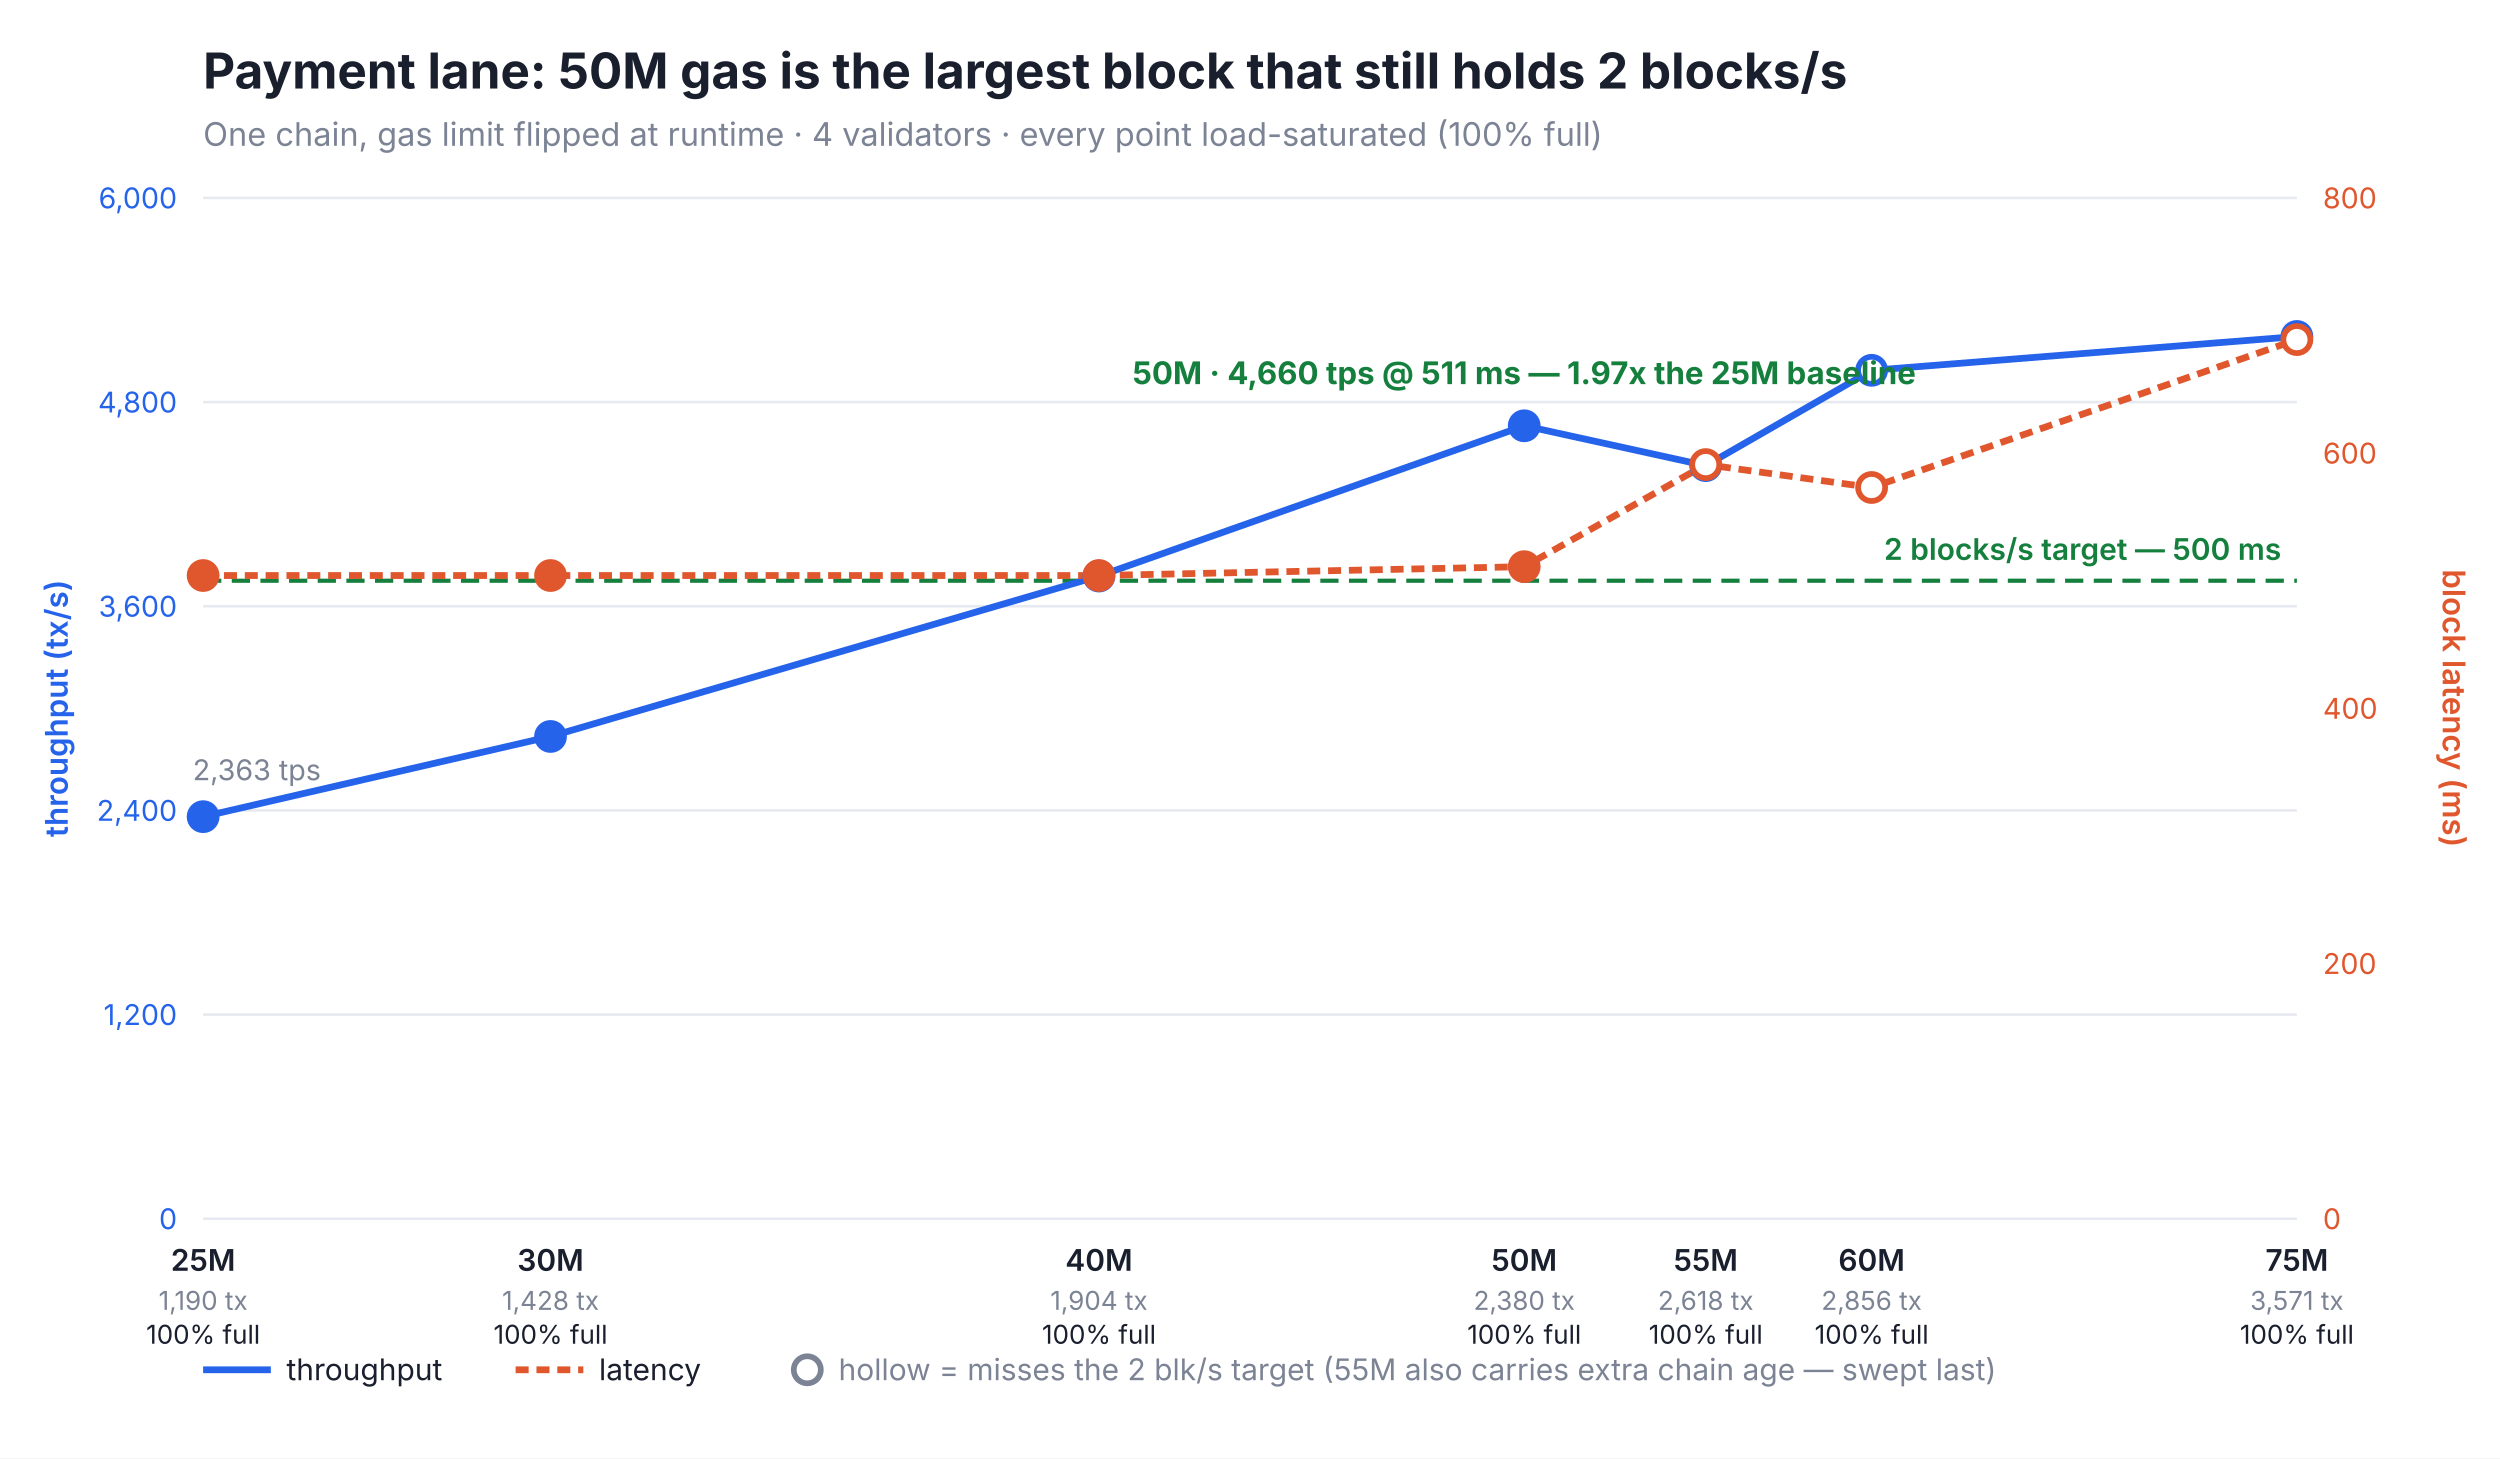
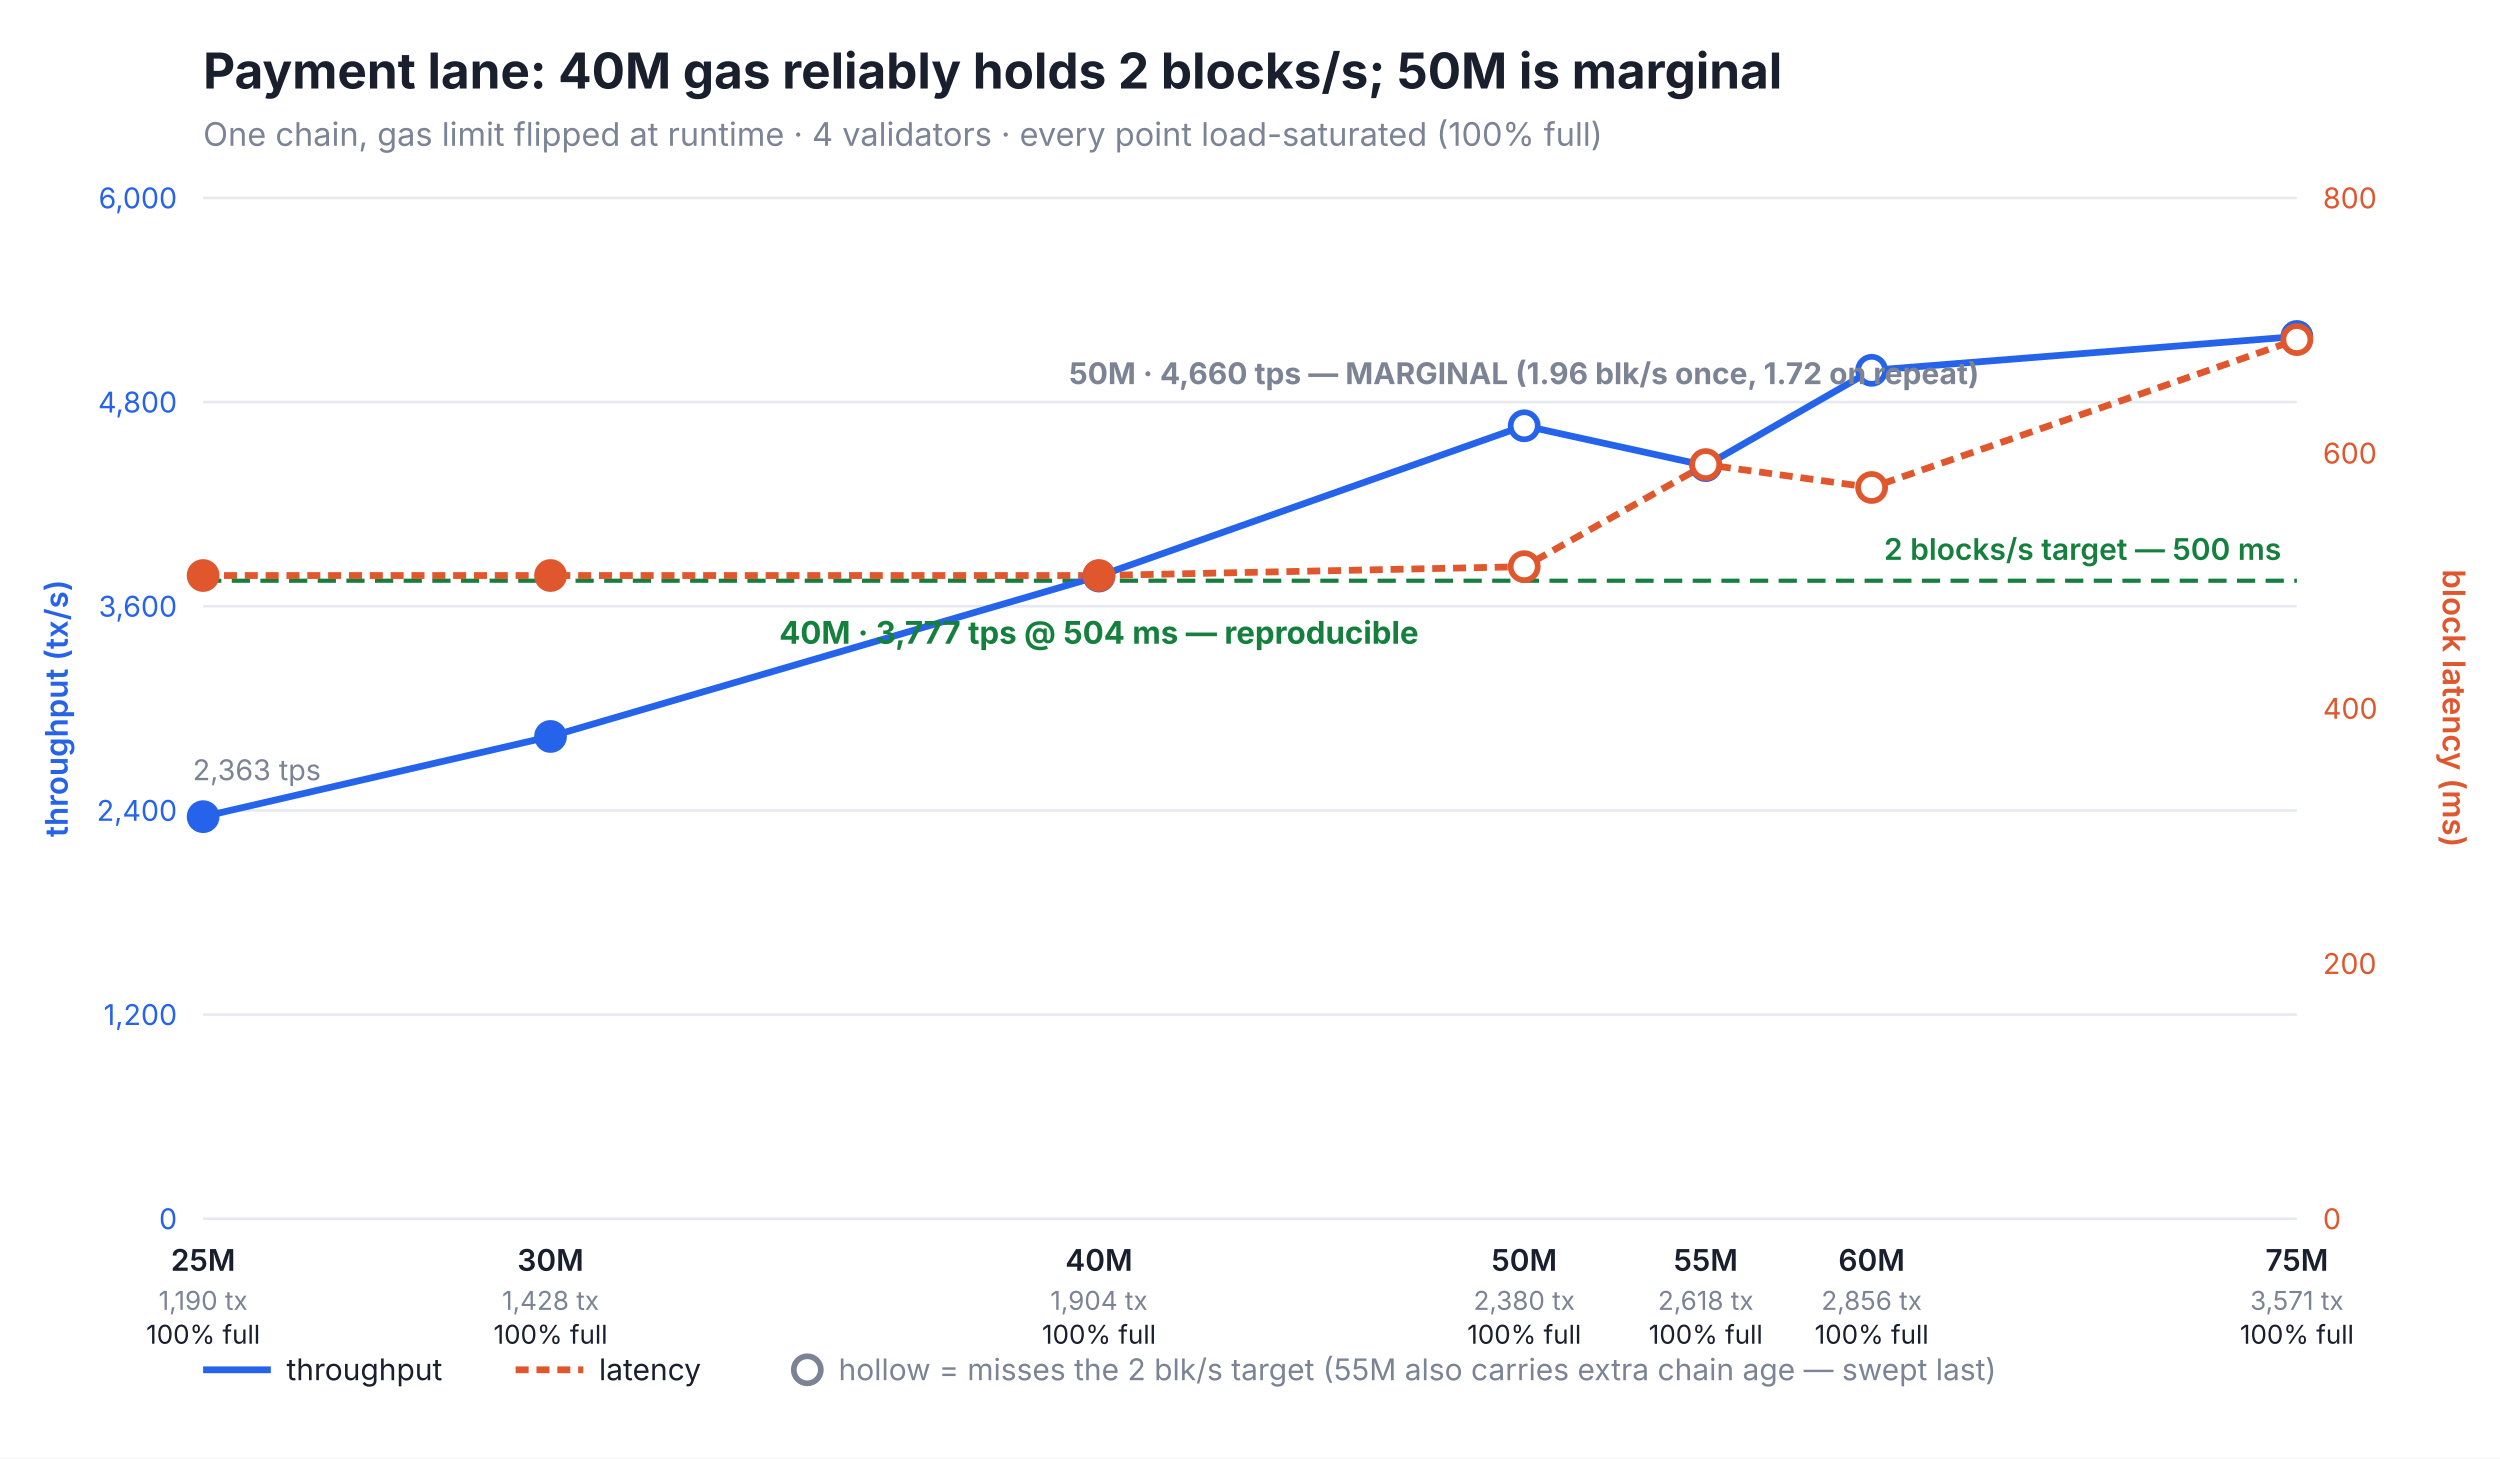
<svg xmlns="http://www.w3.org/2000/svg" viewBox="0 0 960 560" width="960" height="560" font-family="Inter,Helvetica,Arial,sans-serif">
  <rect width="960" height="560" fill="#ffffff" />
-   <text x="78" y="34" font-size="19" font-weight="700" fill="#1a1f2e">Payment lane: 50M gas is the largest block that still holds 2 blocks/s</text>
+   <text x="78" y="34" font-size="19" font-weight="700" fill="#1a1f2e">Payment lane: 40M gas reliably holds 2 blocks/s; 50M is marginal</text>
  <text x="78" y="56" font-size="12.5" fill="#7b8394">One chain, gas limit flipped at runtime · 4 validators · every point load-saturated (100% full)</text>
  <line x1="78" y1="468.0" x2="882" y2="468.0" stroke="#e6e9ef" stroke-width="1" />
  <text x="68" y="472.0" font-size="11" fill="#2563eb" text-anchor="end">0</text>
  <line x1="78" y1="389.6" x2="882" y2="389.6" stroke="#e6e9ef" stroke-width="1" />
  <text x="68" y="393.6" font-size="11" fill="#2563eb" text-anchor="end">1,200</text>
  <line x1="78" y1="311.2" x2="882" y2="311.2" stroke="#e6e9ef" stroke-width="1" />
  <text x="68" y="315.2" font-size="11" fill="#2563eb" text-anchor="end">2,400</text>
  <line x1="78" y1="232.8" x2="882" y2="232.8" stroke="#e6e9ef" stroke-width="1" />
  <text x="68" y="236.8" font-size="11" fill="#2563eb" text-anchor="end">3,600</text>
  <line x1="78" y1="154.4" x2="882" y2="154.4" stroke="#e6e9ef" stroke-width="1" />
  <text x="68" y="158.4" font-size="11" fill="#2563eb" text-anchor="end">4,800</text>
  <line x1="78" y1="76.0" x2="882" y2="76.0" stroke="#e6e9ef" stroke-width="1" />
  <text x="68" y="80.0" font-size="11" fill="#2563eb" text-anchor="end">6,000</text>
  <text x="892" y="472.0" font-size="11" fill="#e0562d">0</text>
  <text x="892" y="374.0" font-size="11" fill="#e0562d">200</text>
  <text x="892" y="276.0" font-size="11" fill="#e0562d">400</text>
  <text x="892" y="178.0" font-size="11" fill="#e0562d">600</text>
  <text x="892" y="80.0" font-size="11" fill="#e0562d">800</text>
  <text x="26" y="272.0" font-size="12" font-weight="600" fill="#2563eb" transform="rotate(-90 26 272.0)" text-anchor="middle">throughput (tx/s)</text>
  <text x="938" y="272.0" font-size="12" font-weight="600" fill="#e0562d" transform="rotate(90 938 272.0)" text-anchor="middle">block latency (ms)</text>
  <line x1="78" y1="223.0" x2="882" y2="223.0" stroke="#15803d" stroke-width="1.6" stroke-dasharray="7 4" />
  <text x="876" y="215.0" font-size="11.5" font-weight="600" fill="#15803d" text-anchor="end">2 blocks/s target — 500 ms</text>
  <polyline points="78.0,313.6 211.4,282.8 422.0,221.2 585.3,163.5 655.0,178.8 718.7,142.2 882.0,129.2" fill="none" stroke="#2563eb" stroke-width="2.6" />
  <polyline points="78.0,221.0 211.4,221.0 422.0,221.0 585.3,217.6 655.0,178.4 718.7,187.2 882.0,130.4" fill="none" stroke="#e0562d" stroke-width="2.6" stroke-dasharray="5 3" />
  <circle cx="78.0" cy="313.6" r="5.2" fill="#2563eb" stroke="#2563eb" stroke-width="2.2" />
  <circle cx="78.0" cy="221.0" r="5.2" fill="#e0562d" stroke="#e0562d" stroke-width="2.2" />
  <text x="78.0" y="488" font-size="11.5" font-weight="600" fill="#1a1f2e" text-anchor="middle">25M</text>
  <text x="78.0" y="503" font-size="10" fill="#7b8394" text-anchor="middle">1,190 tx</text>
  <text x="78.0" y="516" font-size="10" fill="#1a1f2e" text-anchor="middle">100% full</text>
  <circle cx="211.4" cy="282.8" r="5.2" fill="#2563eb" stroke="#2563eb" stroke-width="2.2" />
  <circle cx="211.4" cy="221.0" r="5.2" fill="#e0562d" stroke="#e0562d" stroke-width="2.2" />
  <text x="211.4" y="488" font-size="11.5" font-weight="600" fill="#1a1f2e" text-anchor="middle">30M</text>
  <text x="211.4" y="503" font-size="10" fill="#7b8394" text-anchor="middle">1,428 tx</text>
  <text x="211.4" y="516" font-size="10" fill="#1a1f2e" text-anchor="middle">100% full</text>
  <circle cx="422.0" cy="221.2" r="5.2" fill="#2563eb" stroke="#2563eb" stroke-width="2.2" />
  <circle cx="422.0" cy="221.0" r="5.2" fill="#e0562d" stroke="#e0562d" stroke-width="2.2" />
  <text x="422.0" y="488" font-size="11.5" font-weight="600" fill="#1a1f2e" text-anchor="middle">40M</text>
  <text x="422.0" y="503" font-size="10" fill="#7b8394" text-anchor="middle">1,904 tx</text>
  <text x="422.0" y="516" font-size="10" fill="#1a1f2e" text-anchor="middle">100% full</text>
-   <circle cx="585.3" cy="163.5" r="5.2" fill="#2563eb" stroke="#2563eb" stroke-width="2.2" />
-   <circle cx="585.3" cy="217.6" r="5.2" fill="#e0562d" stroke="#e0562d" stroke-width="2.2" />
+   <circle cx="585.3" cy="163.5" r="5.2" fill="#ffffff" stroke="#2563eb" stroke-width="2.2" />
+   <circle cx="585.3" cy="217.6" r="5.2" fill="#ffffff" stroke="#e0562d" stroke-width="2.2" />
  <text x="585.3" y="488" font-size="11.5" font-weight="600" fill="#1a1f2e" text-anchor="middle">50M</text>
  <text x="585.3" y="503" font-size="10" fill="#7b8394" text-anchor="middle">2,380 tx</text>
  <text x="585.3" y="516" font-size="10" fill="#1a1f2e" text-anchor="middle">100% full</text>
  <circle cx="655.0" cy="178.8" r="5.2" fill="#ffffff" stroke="#2563eb" stroke-width="2.2" />
  <circle cx="655.0" cy="178.4" r="5.2" fill="#ffffff" stroke="#e0562d" stroke-width="2.2" />
  <text x="655.0" y="488" font-size="11.5" font-weight="600" fill="#1a1f2e" text-anchor="middle">55M</text>
  <text x="655.0" y="503" font-size="10" fill="#7b8394" text-anchor="middle">2,618 tx</text>
  <text x="655.0" y="516" font-size="10" fill="#1a1f2e" text-anchor="middle">100% full</text>
  <circle cx="718.7" cy="142.2" r="5.2" fill="#ffffff" stroke="#2563eb" stroke-width="2.2" />
  <circle cx="718.7" cy="187.2" r="5.2" fill="#ffffff" stroke="#e0562d" stroke-width="2.2" />
  <text x="718.7" y="488" font-size="11.5" font-weight="600" fill="#1a1f2e" text-anchor="middle">60M</text>
  <text x="718.7" y="503" font-size="10" fill="#7b8394" text-anchor="middle">2,856 tx</text>
  <text x="718.7" y="516" font-size="10" fill="#1a1f2e" text-anchor="middle">100% full</text>
  <circle cx="882.0" cy="129.2" r="5.2" fill="#ffffff" stroke="#2563eb" stroke-width="2.2" />
  <circle cx="882.0" cy="130.4" r="5.2" fill="#ffffff" stroke="#e0562d" stroke-width="2.2" />
  <text x="882.0" y="488" font-size="11.5" font-weight="600" fill="#1a1f2e" text-anchor="middle">75M</text>
  <text x="882.0" y="503" font-size="10" fill="#7b8394" text-anchor="middle">3,571 tx</text>
  <text x="882.0" y="516" font-size="10" fill="#1a1f2e" text-anchor="middle">100% full</text>
  <text x="74.0" y="299.6" font-size="11" fill="#7b8394">2,363 tps</text>
-   <text x="585.268" y="147.5" font-size="12" font-weight="700" fill="#15803d" text-anchor="middle">50M · 4,660 tps @ 511 ms — 1.97x the 25M baseline</text>
+   <text x="585.268" y="147.5" font-size="11.5" font-weight="700" fill="#7b8394" text-anchor="middle">50M · 4,660 tps — MARGINAL (1.96 blk/s once, 1.72 on repeat)</text>
+   <text x="421.964" y="247.2" font-size="12" font-weight="700" fill="#15803d" text-anchor="middle">40M · 3,777 tps @ 504 ms — reproducible</text>
  <line x1="78" y1="526" x2="104" y2="526" stroke="#2563eb" stroke-width="2.6" />
  <text x="110" y="530" font-size="11.5" fill="#1a1f2e">throughput</text>
  <line x1="198" y1="526" x2="224" y2="526" stroke="#e0562d" stroke-width="2.6" stroke-dasharray="5 3" />
  <text x="230" y="530" font-size="11.5" fill="#1a1f2e">latency</text>
  <circle cx="310" cy="526" r="5.2" fill="#ffffff" stroke="#7b8394" stroke-width="2.2" />
  <text x="322" y="530" font-size="11.5" fill="#7b8394">hollow = misses the 2 blk/s target (55M also carries extra chain age — swept last)</text>
</svg>
